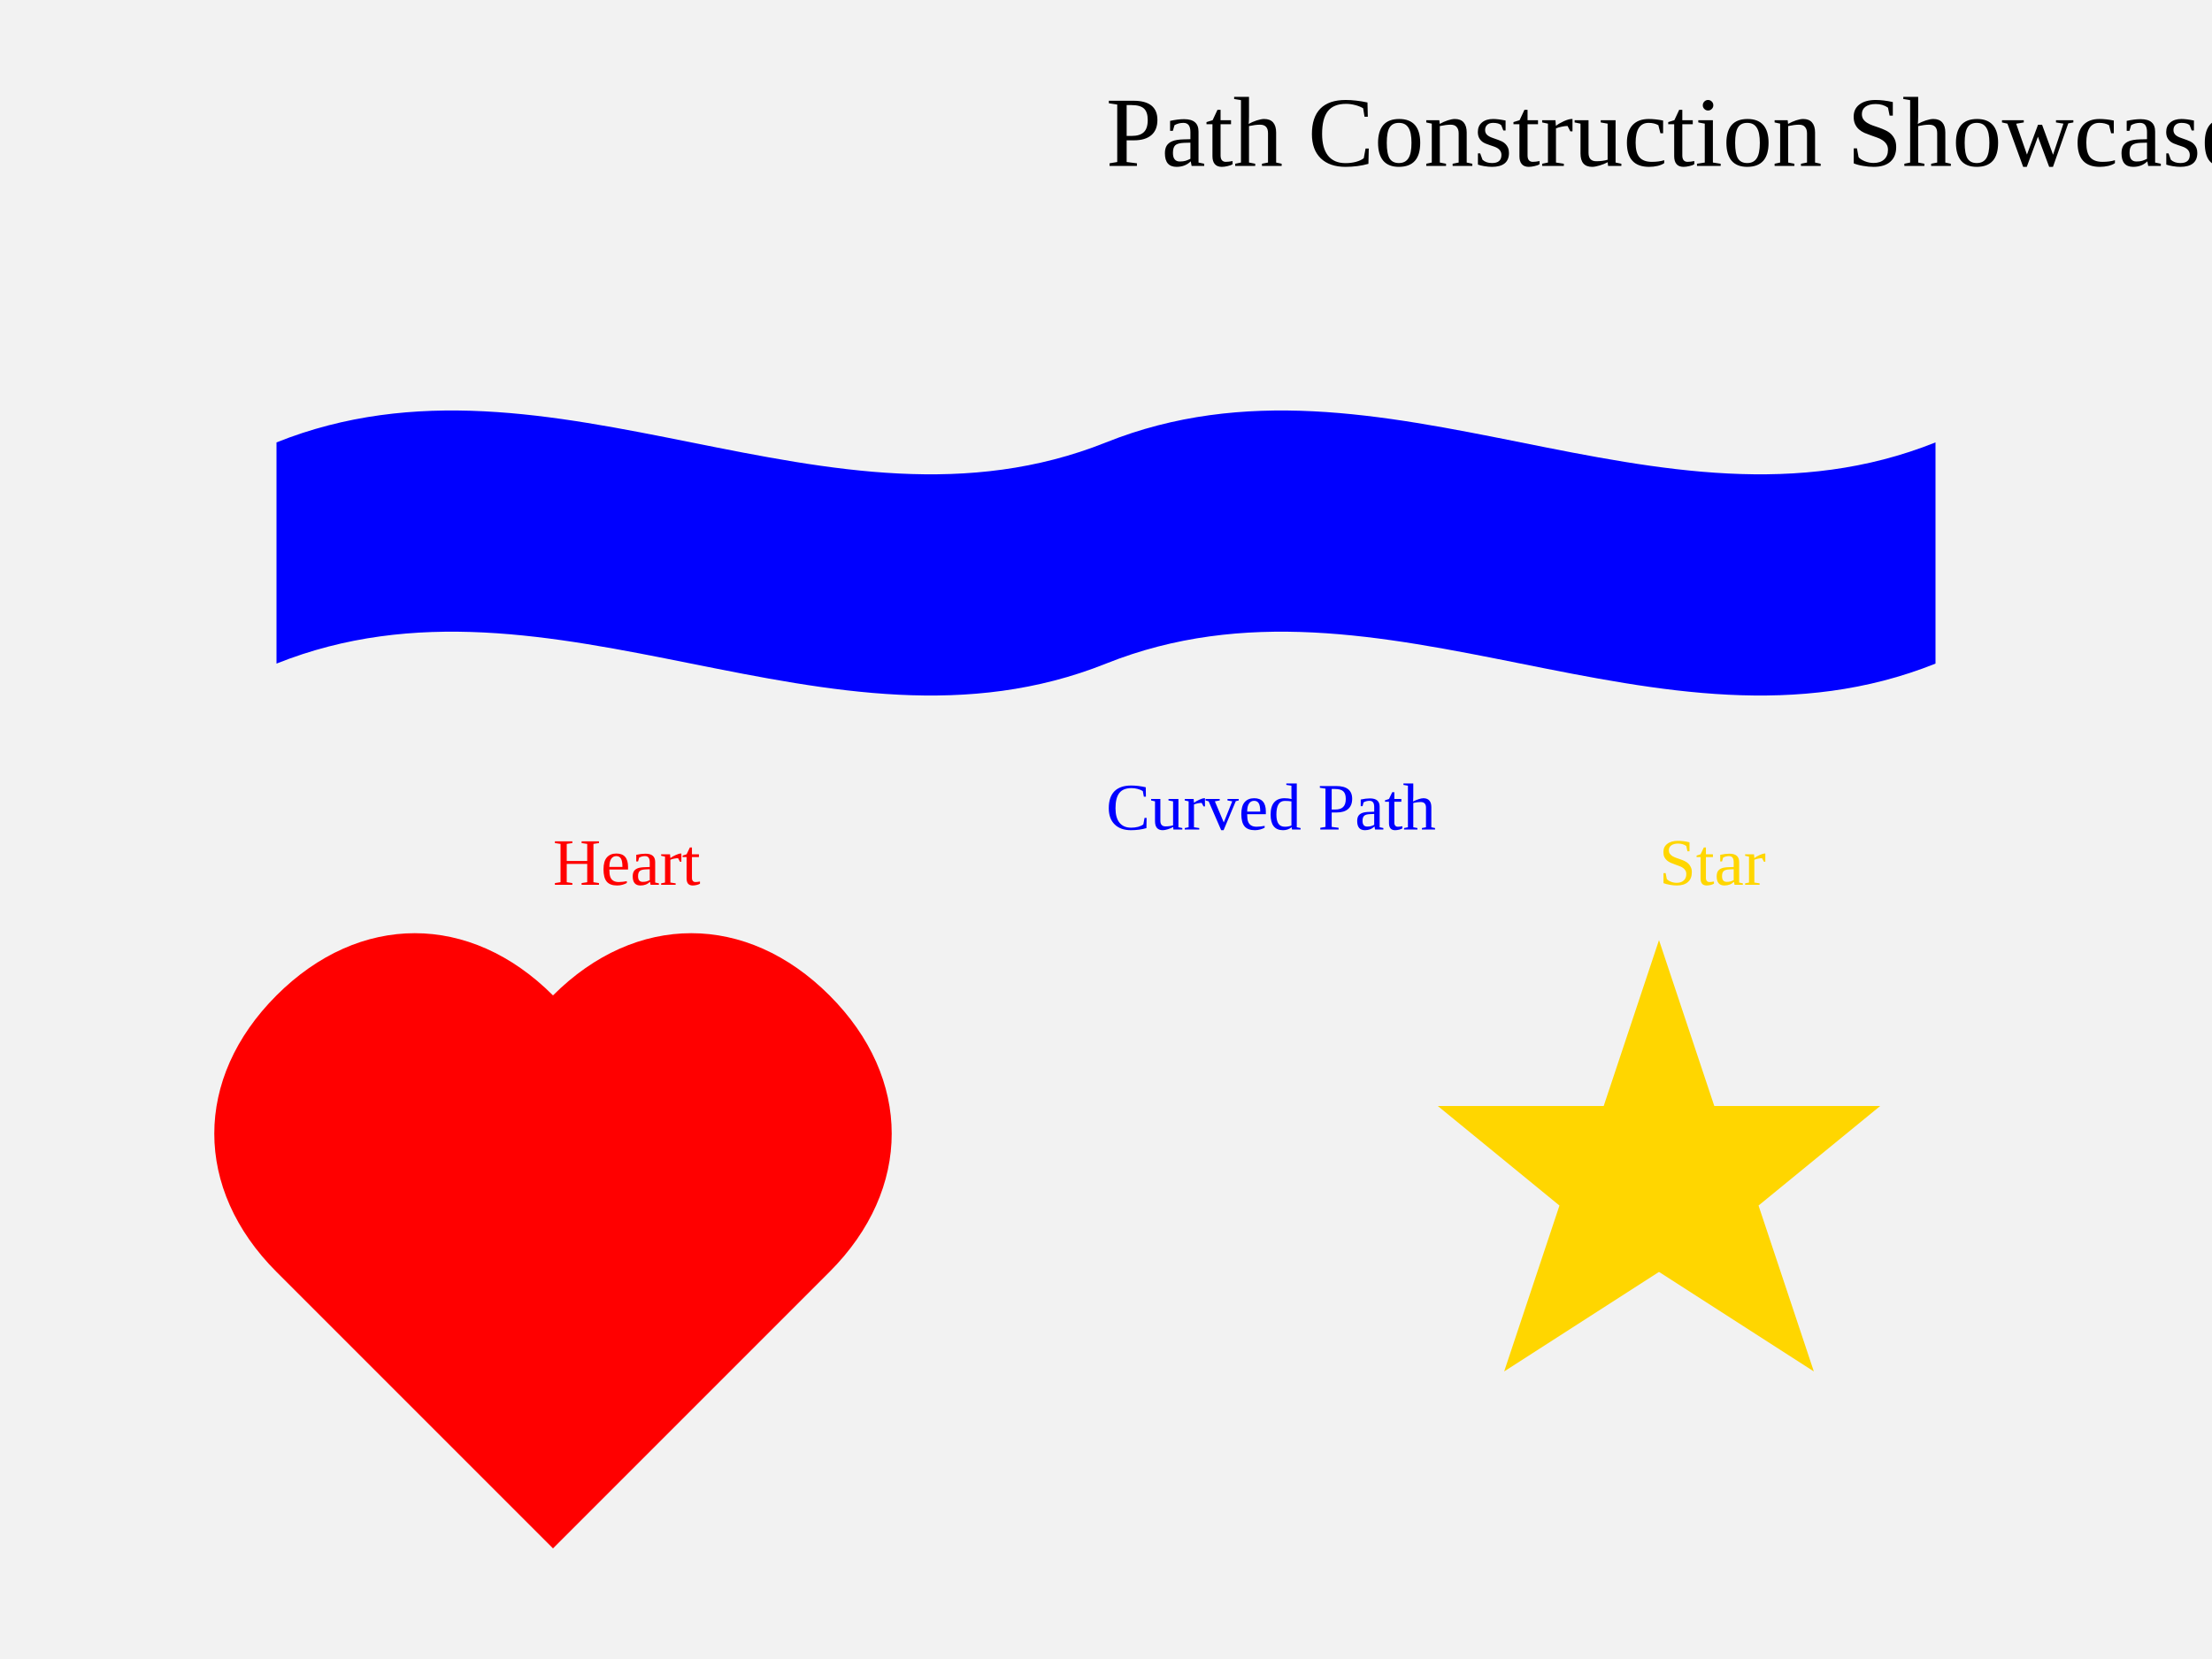
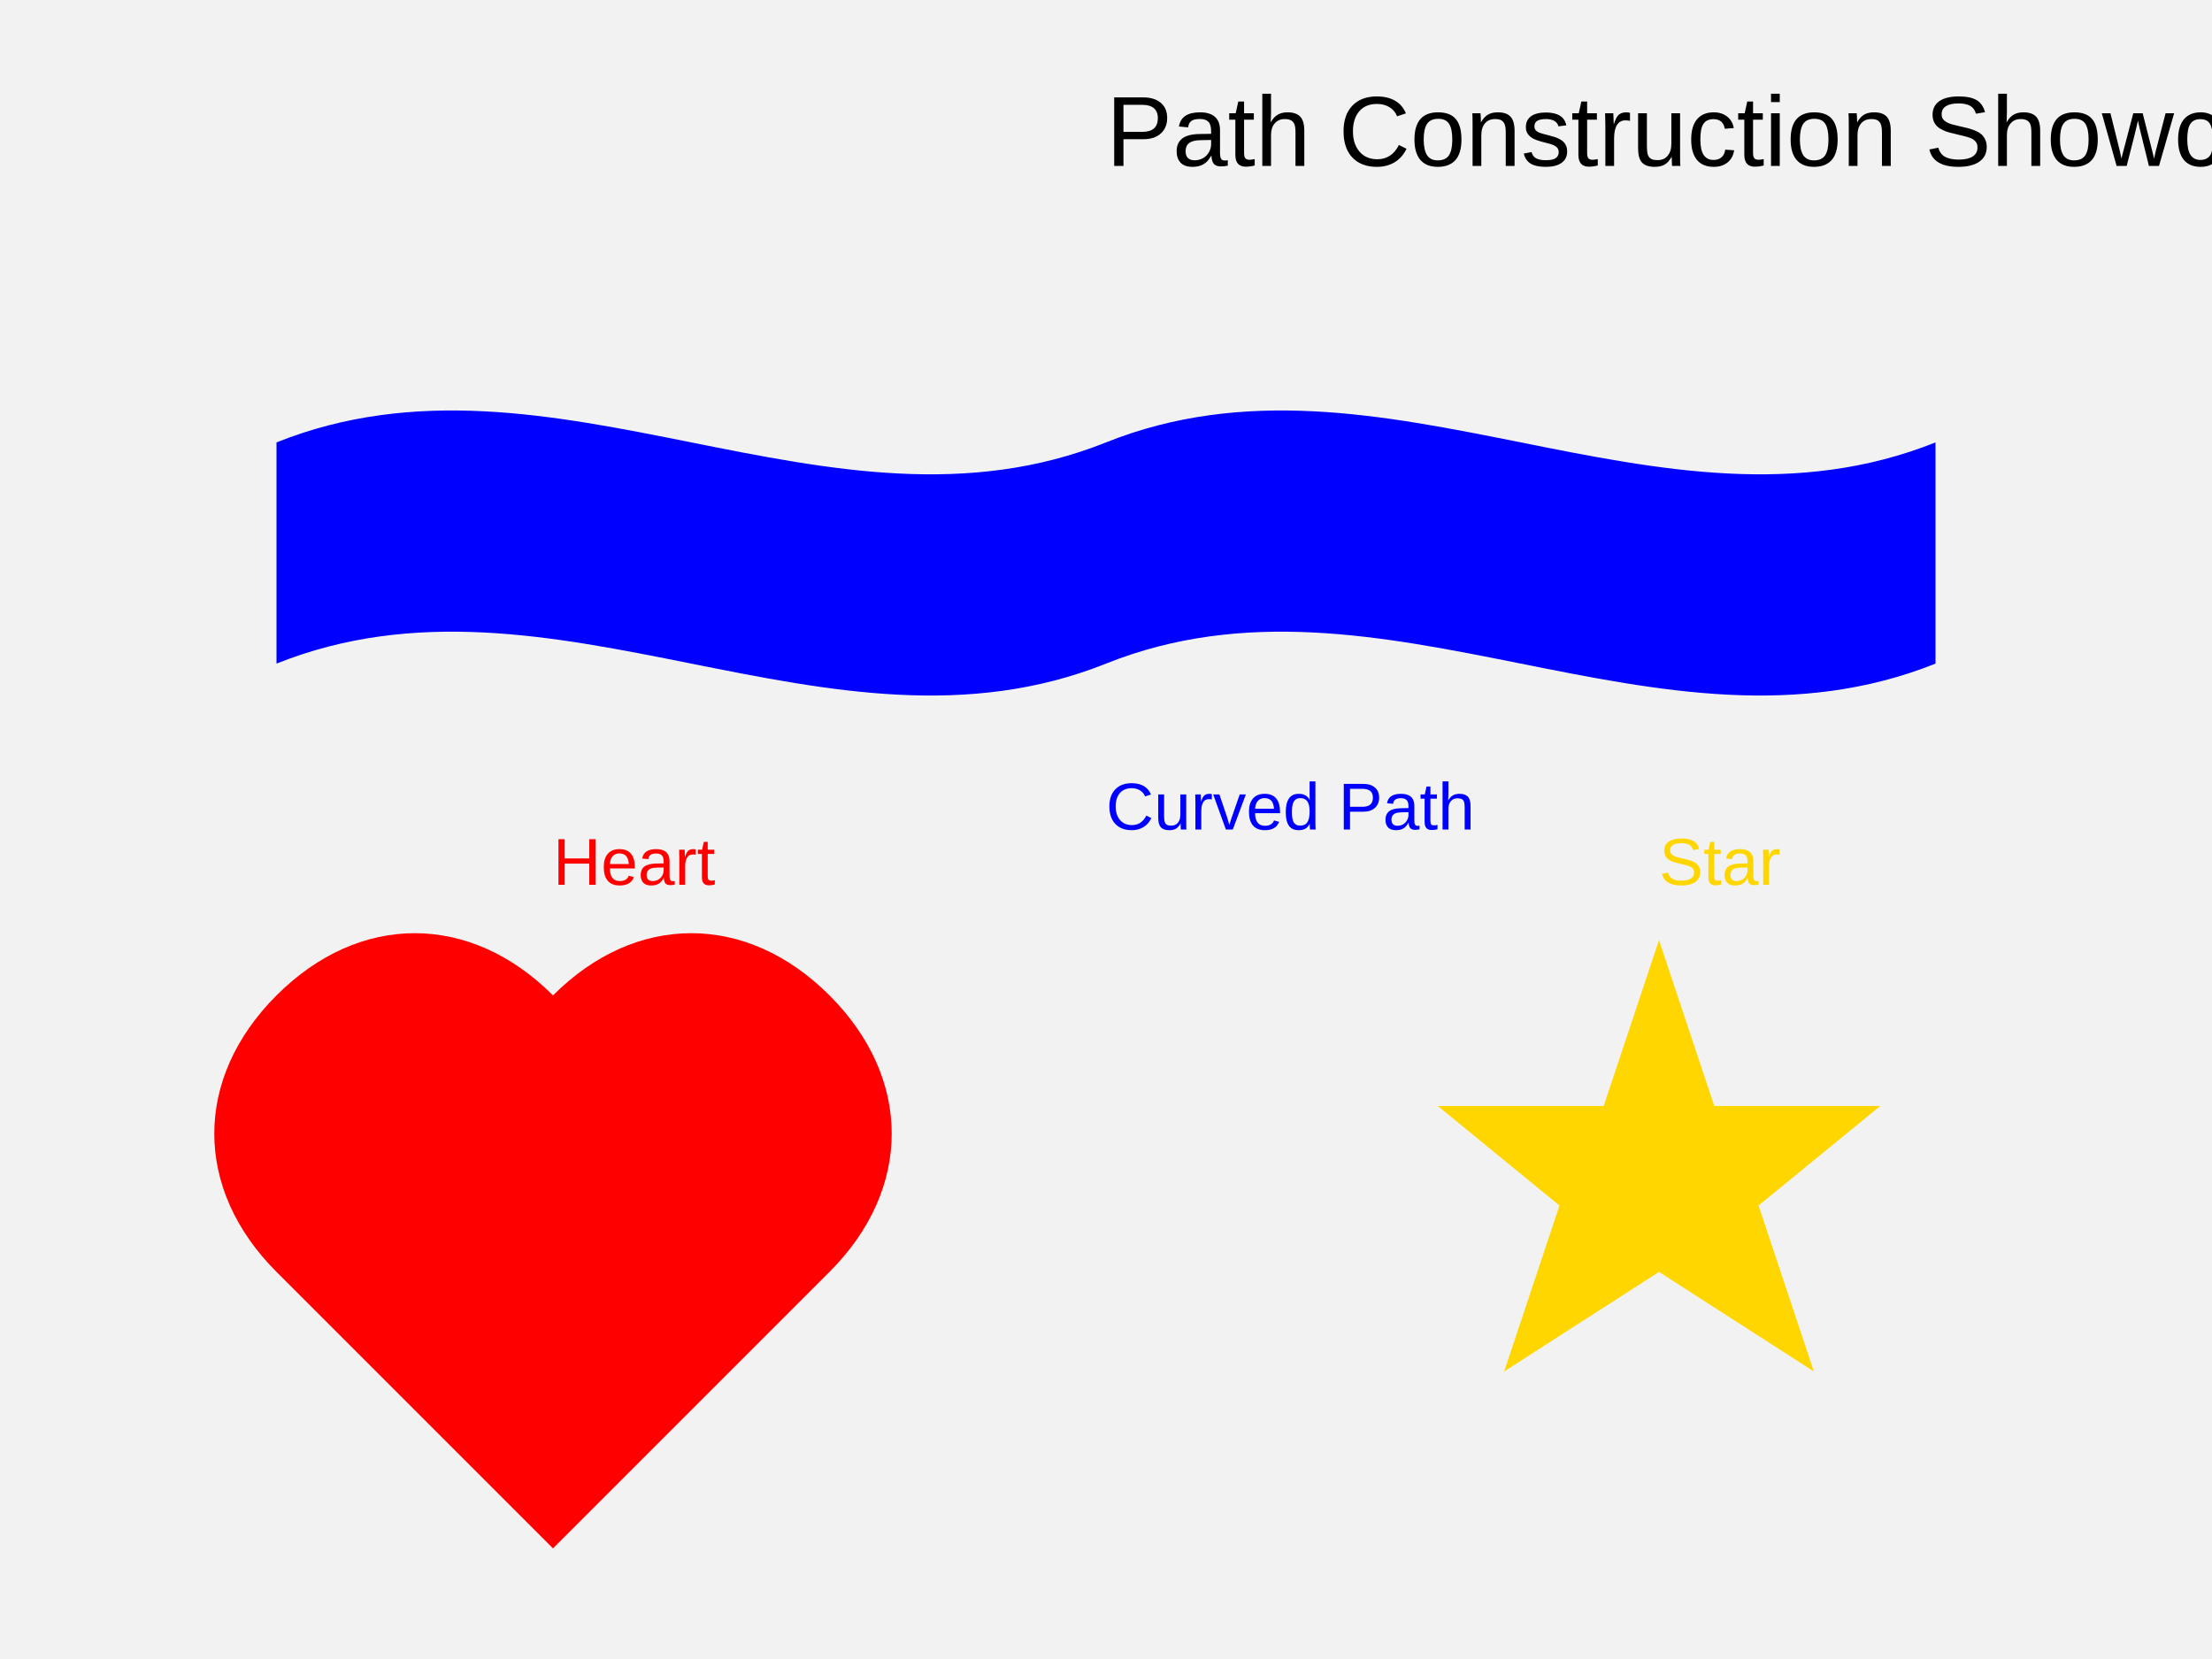
<svg xmlns="http://www.w3.org/2000/svg" width="400" height="300" viewBox="0 0 400 300">
  <rect x="0" y="0" width="400" height="300" fill="#F2F2F2" />
-   <text x="200" y="30" font-size="18" fill="#000000">Path Construction Showcase</text>
-   <path d="M 50,80 C 100,60 150,100 200,80 C 250,60 300,100 350,80 L 350,120 C 300,140 250,100 200,120 C 150,140 100,100 50,120 Z " fill="#0000FF" />
-   <path d="M 100,180 C 85,165 65,165 50,180 C 35,195 35,215 50,230 L 100,280 L 150,230 C 165,215 165,195 150,180 C 135,165 115,165 100,180 Z " fill="#FF0000" />
-   <path d="M 300,170 L 310,200 L 340,200 L 318,218 L 328,248 L 300,230 L 272,248 L 282,218 L 260,200 L 290,200 Z " fill="#FFD600" />
-   <text x="200" y="150" font-size="12" fill="#0000FF">Curved Path</text>
-   <text x="100" y="160" font-size="12" fill="#FF0000">Heart</text>
-   <text x="300" y="160" font-size="12" fill="#FFD600">Star</text>
+   <text x="200" y="30" font-size="18" font-family="Arial, sans-serif" fill="#000000">Path Construction Showcase</text>
+   <path d="M 50,80 C 100,60 150,100 200,80 C 250,60 300,100 350,80 L 350,120 C 300,140 250,100 200,120 C 150,140 100,100 50,120 Z " fill="#0000FF" stroke="none" />
+   <path d="M 100,180 C 85,165 65,165 50,180 C 35,195 35,215 50,230 L 100,280 L 150,230 C 165,215 165,195 150,180 C 135,165 115,165 100,180 Z " fill="#FF0000" stroke="none" />
+   <path d="M 300,170 L 310,200 L 340,200 L 318,218 L 328,248 L 300,230 L 272,248 L 282,218 L 260,200 L 290,200 Z " fill="#FFD600" stroke="none" />
+   <text x="200" y="150" font-size="12" font-family="Arial, sans-serif" fill="#0000FF">Curved Path</text>
+   <text x="100" y="160" font-size="12" font-family="Arial, sans-serif" fill="#FF0000">Heart</text>
+   <text x="300" y="160" font-size="12" font-family="Arial, sans-serif" fill="#FFD600">Star</text>
</svg>
